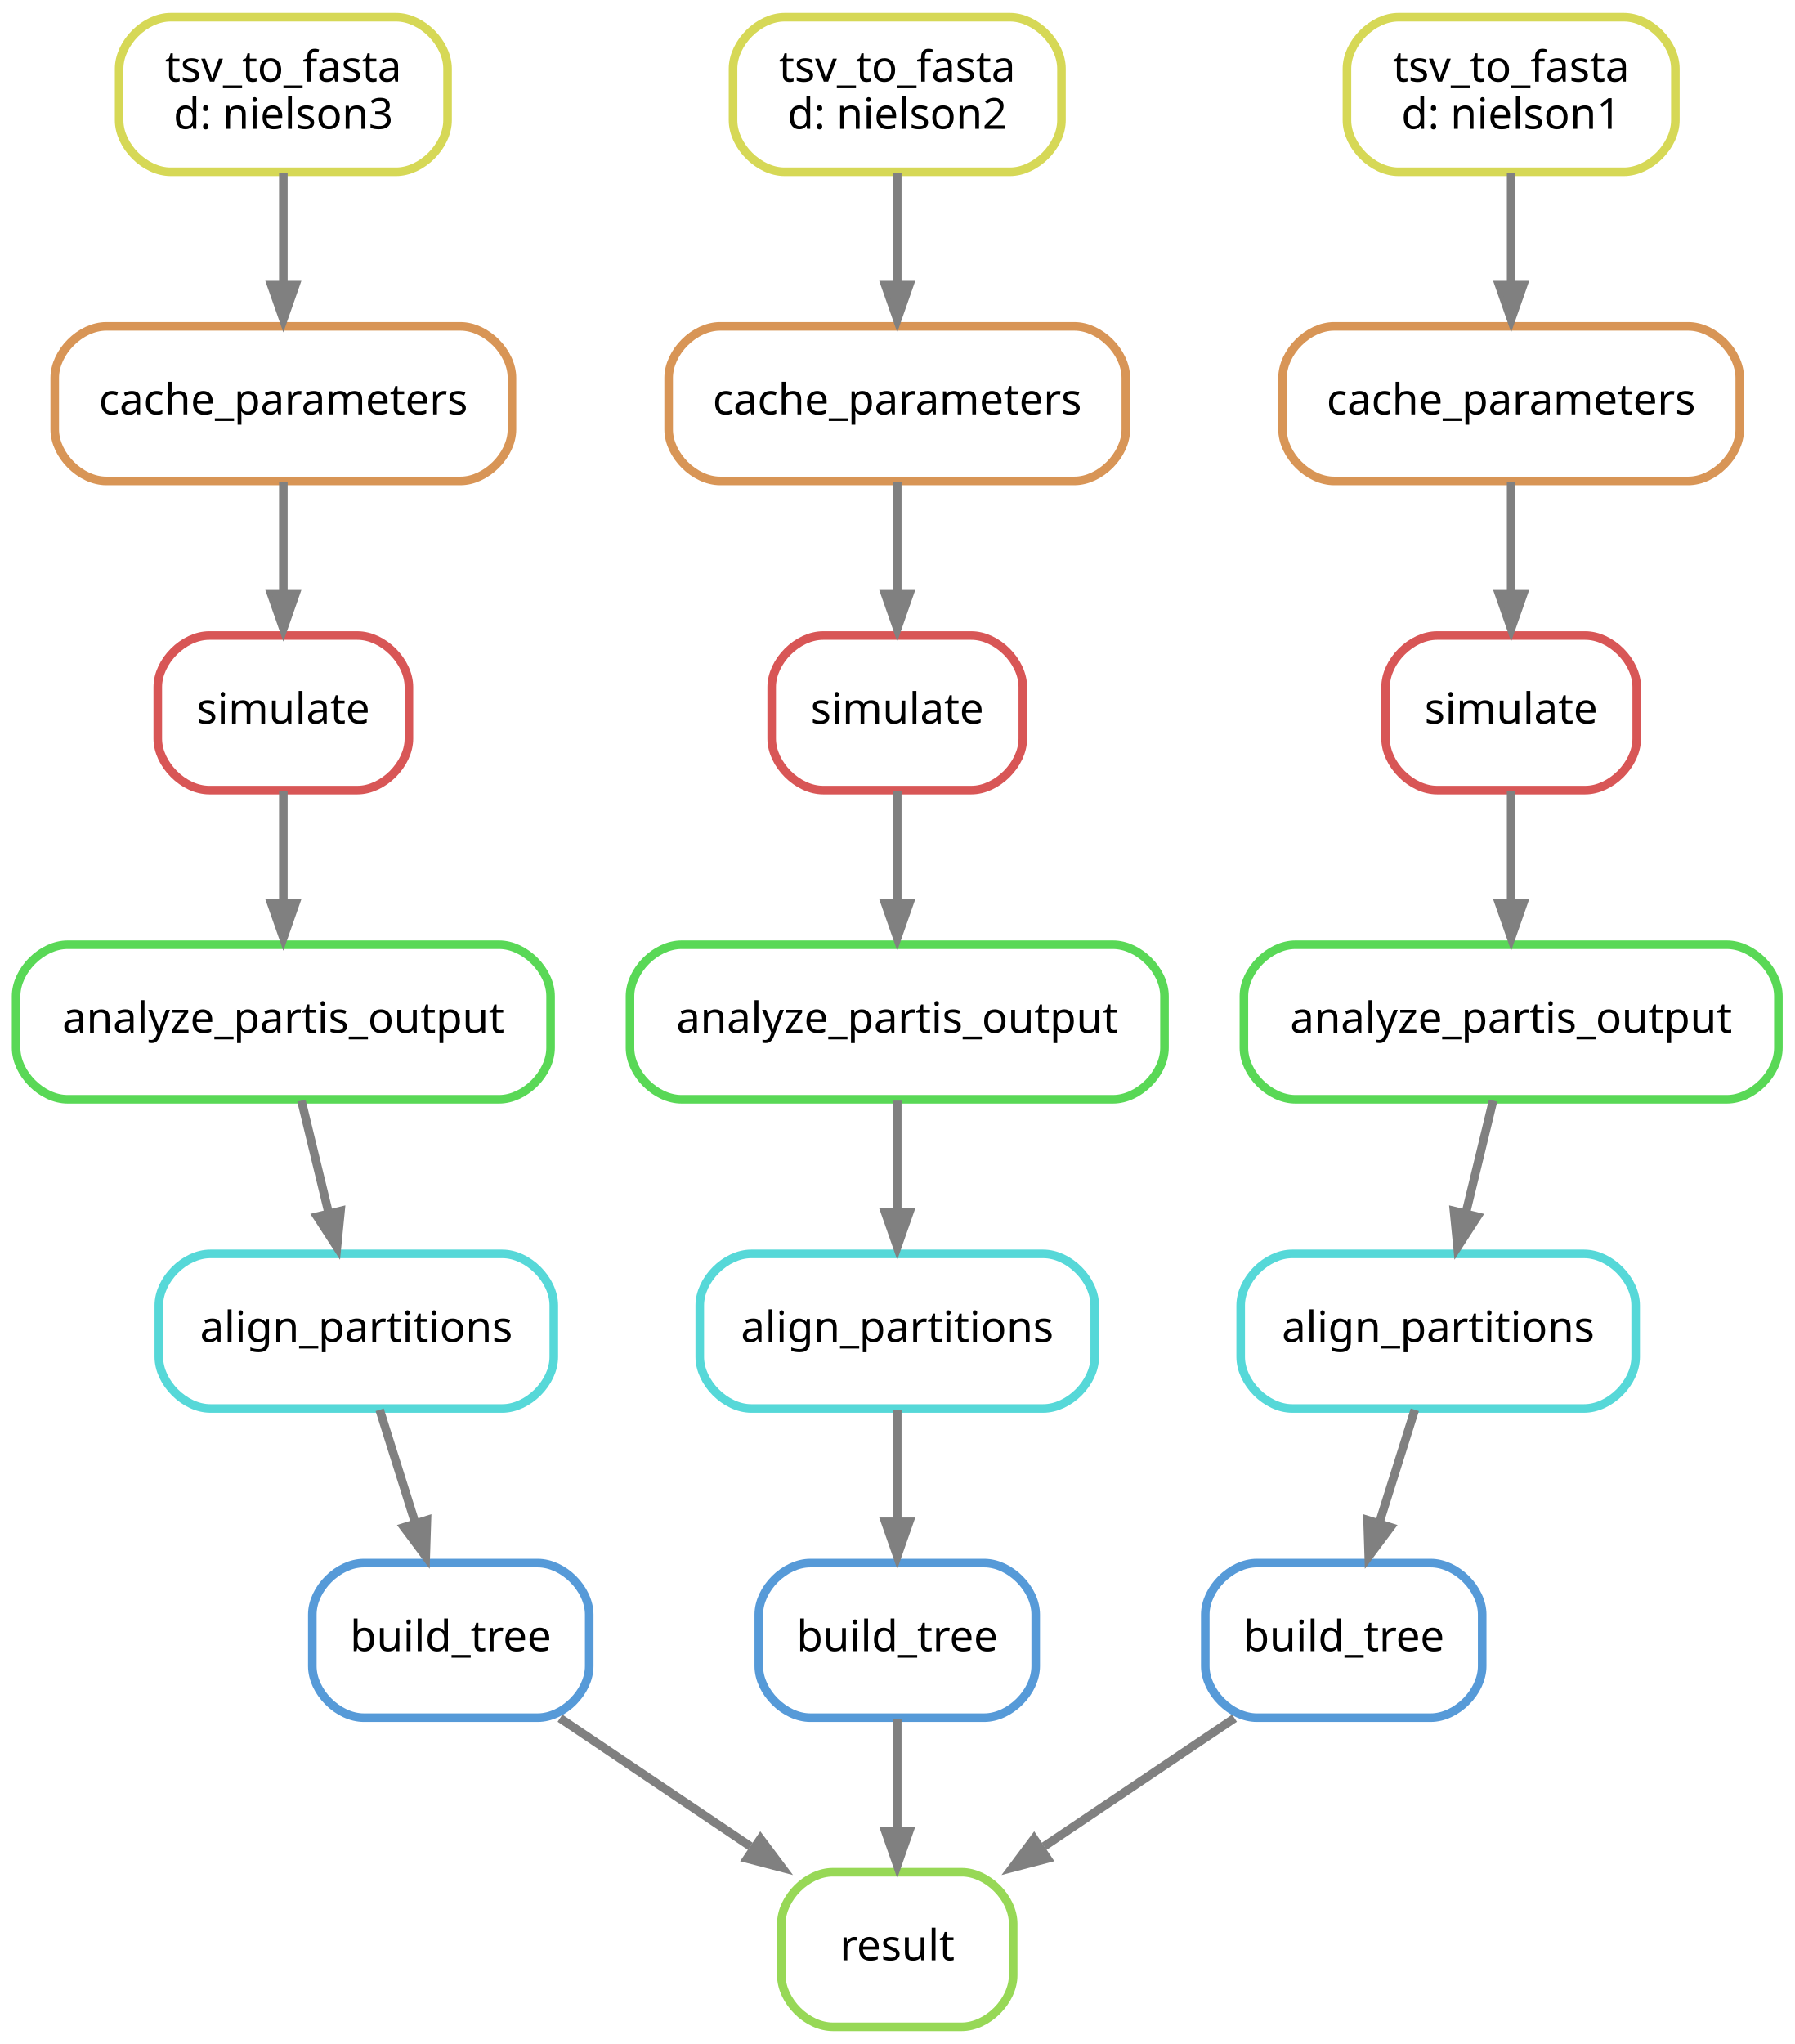
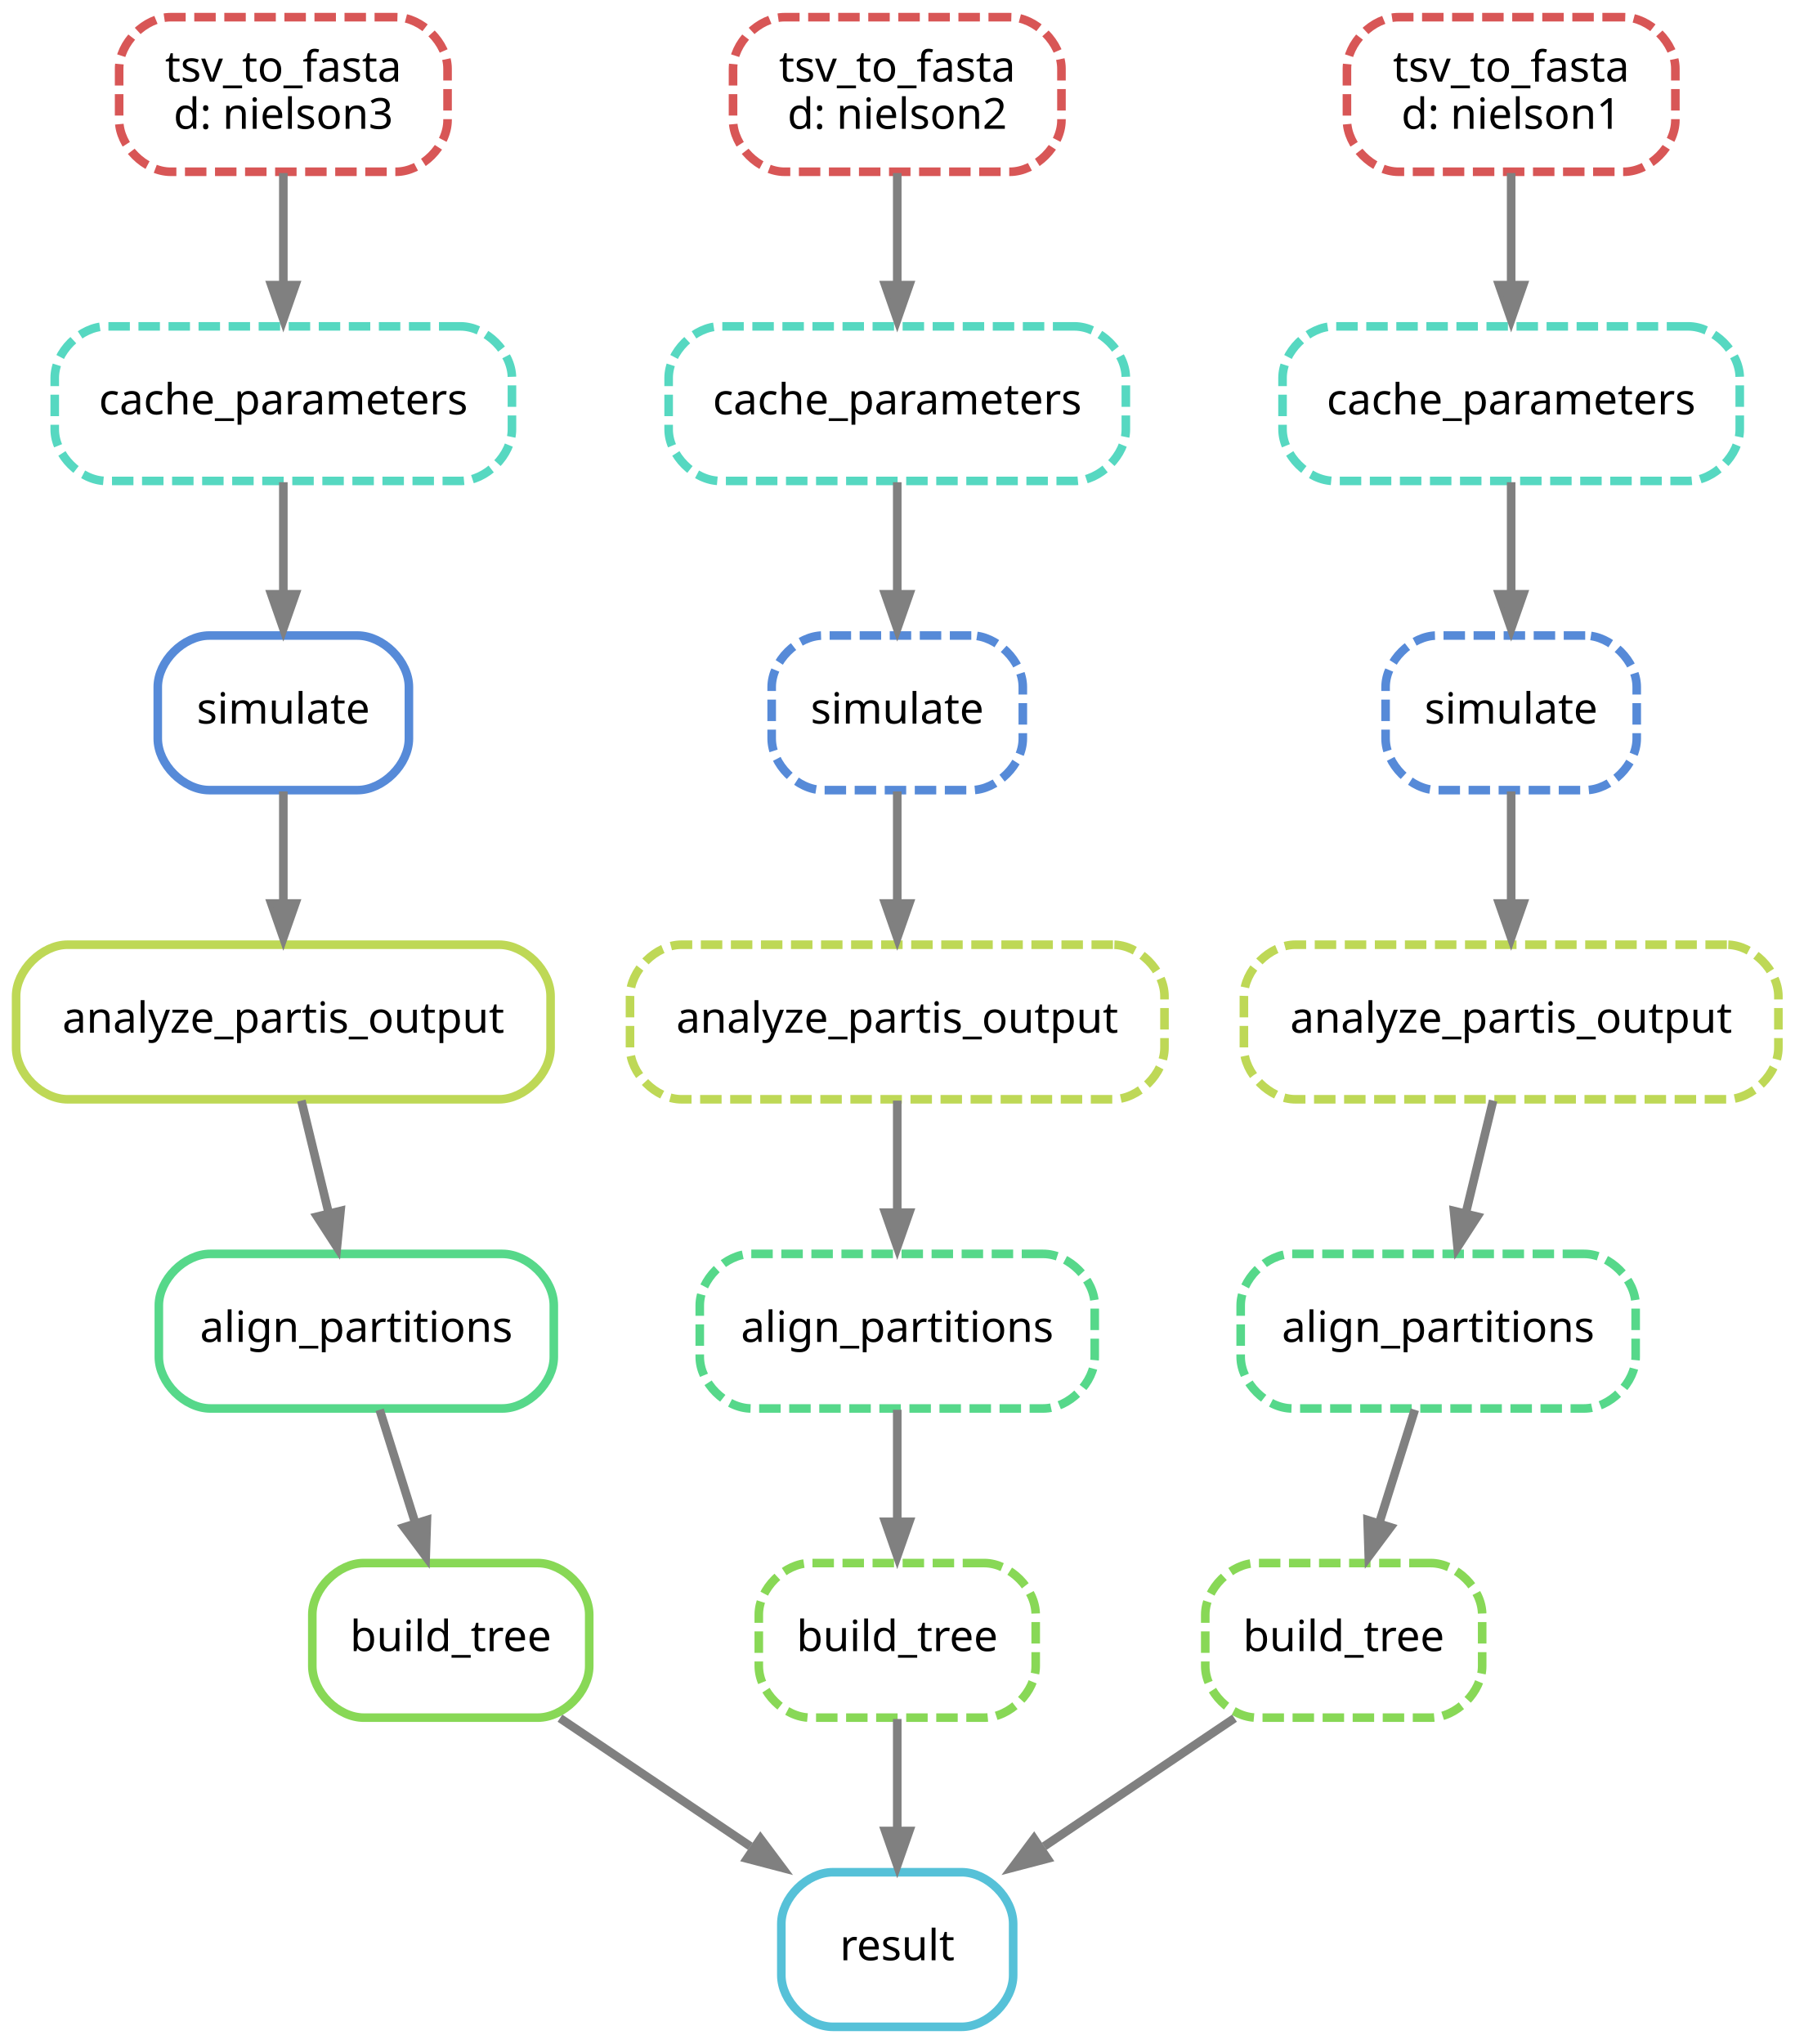
<svg xmlns="http://www.w3.org/2000/svg" width="418pt" height="476pt" viewBox="0.00 0.00 418.00 476.00">
  <g id="graph0" class="graph" transform="scale(1 1) rotate(0) translate(4 472)">
    <polygon fill="white" stroke="white" points="-4,5 -4,-472 415,-472 415,5 -4,5" />
    <g id="node1" class="node">
-       <path fill="none" stroke="#97d856" stroke-width="2" d="M220,-36C220,-36 190,-36 190,-36 184,-36 178,-30 178,-24 178,-24 178,-12 178,-12 178,-6 184,-0 190,-0 190,-0 220,-0 220,-0 226,-0 232,-6 232,-12 232,-12 232,-24 232,-24 232,-30 226,-36 220,-36" />
+       <path fill="none" stroke="#56c1d8" stroke-width="2" d="M220,-36C220,-36 190,-36 190,-36 184,-36 178,-30 178,-24 178,-24 178,-12 178,-12 178,-6 184,-0 190,-0 190,-0 220,-0 220,-0 226,-0 232,-6 232,-12 232,-12 232,-24 232,-24 232,-30 226,-36 220,-36" />
      <text text-anchor="middle" x="205" y="-15.5" font-family="sans" font-size="10.00">result</text>
    </g>
    <g id="node2" class="node">
-       <path fill="none" stroke="#569ad8" stroke-width="2" d="M121.25,-108C121.25,-108 80.75,-108 80.75,-108 74.75,-108 68.75,-102 68.75,-96 68.75,-96 68.75,-84 68.75,-84 68.75,-78 74.75,-72 80.75,-72 80.75,-72 121.25,-72 121.25,-72 127.25,-72 133.25,-78 133.25,-84 133.25,-84 133.25,-96 133.25,-96 133.25,-102 127.25,-108 121.25,-108" />
+       <path fill="none" stroke="#88d856" stroke-width="2" d="M121.25,-108C121.25,-108 80.75,-108 80.75,-108 74.75,-108 68.75,-102 68.75,-96 68.75,-96 68.75,-84 68.75,-84 68.75,-78 74.75,-72 80.75,-72 80.75,-72 121.25,-72 121.25,-72 127.25,-72 133.25,-78 133.25,-84 133.25,-84 133.25,-96 133.25,-96 133.25,-102 127.25,-108 121.25,-108" />
      <text text-anchor="middle" x="101" y="-87.5" font-family="sans" font-size="10.00">build_tree</text>
    </g>
    <g id="edge1" class="edge">
      <path fill="none" stroke="grey" stroke-width="2" d="M126.441,-71.876C139.787,-62.893 156.324,-51.763 170.778,-42.034" />
      <polygon fill="grey" stroke="grey" points="173.119,-44.677 179.461,-36.19 169.211,-38.87 173.119,-44.677" />
    </g>
    <g id="node3" class="node">
-       <path fill="none" stroke="#56d8d8" stroke-width="2" d="M113,-180C113,-180 45,-180 45,-180 39,-180 33,-174 33,-168 33,-168 33,-156 33,-156 33,-150 39,-144 45,-144 45,-144 113,-144 113,-144 119,-144 125,-150 125,-156 125,-156 125,-168 125,-168 125,-174 119,-180 113,-180" />
+       <path fill="none" stroke="#56d88a" stroke-width="2" d="M113,-180C113,-180 45,-180 45,-180 39,-180 33,-174 33,-168 33,-168 33,-156 33,-156 33,-150 39,-144 45,-144 45,-144 113,-144 113,-144 119,-144 125,-150 125,-156 125,-156 125,-168 125,-168 125,-174 119,-180 113,-180" />
      <text text-anchor="middle" x="79" y="-159.5" font-family="sans" font-size="10.00">align_partitions</text>
    </g>
    <g id="edge4" class="edge">
      <path fill="none" stroke="grey" stroke-width="2" d="M84.438,-143.697C86.889,-135.898 89.84,-126.509 92.568,-117.829" />
      <polygon fill="grey" stroke="grey" points="95.965,-118.694 95.624,-108.104 89.287,-116.595 95.965,-118.694" />
    </g>
    <g id="node4" class="node">
-       <path fill="none" stroke="#59d856" stroke-width="2" d="M112.25,-252C112.25,-252 11.75,-252 11.75,-252 5.75,-252 -0.25,-246 -0.25,-240 -0.25,-240 -0.25,-228 -0.25,-228 -0.25,-222 5.75,-216 11.75,-216 11.75,-216 112.25,-216 112.25,-216 118.25,-216 124.25,-222 124.25,-228 124.25,-228 124.25,-240 124.25,-240 124.25,-246 118.25,-252 112.25,-252" />
+       <path fill="none" stroke="#bed856" stroke-width="2" d="M112.25,-252C112.25,-252 11.75,-252 11.75,-252 5.75,-252 -0.25,-246 -0.25,-240 -0.25,-240 -0.25,-228 -0.25,-228 -0.25,-222 5.75,-216 11.75,-216 11.75,-216 112.25,-216 112.25,-216 118.25,-216 124.25,-222 124.25,-228 124.25,-228 124.25,-240 124.25,-240 124.25,-246 118.25,-252 112.25,-252" />
      <text text-anchor="middle" x="62" y="-231.5" font-family="sans" font-size="10.00">analyze_partis_output</text>
    </g>
    <g id="edge5" class="edge">
      <path fill="none" stroke="grey" stroke-width="2" d="M66.202,-215.697C68.096,-207.898 70.376,-198.509 72.484,-189.829" />
      <polygon fill="grey" stroke="grey" points="75.887,-190.648 74.846,-180.104 69.085,-188.996 75.887,-190.648" />
    </g>
    <g id="node5" class="node">
-       <path fill="none" stroke="#d85656" stroke-width="2" d="M79.25,-324C79.25,-324 44.75,-324 44.75,-324 38.75,-324 32.75,-318 32.75,-312 32.75,-312 32.75,-300 32.75,-300 32.75,-294 38.75,-288 44.75,-288 44.75,-288 79.25,-288 79.25,-288 85.25,-288 91.25,-294 91.25,-300 91.25,-300 91.25,-312 91.25,-312 91.25,-318 85.25,-324 79.25,-324" />
+       <path fill="none" stroke="#568ad8" stroke-width="2" d="M79.25,-324C79.25,-324 44.75,-324 44.75,-324 38.75,-324 32.75,-318 32.75,-312 32.75,-312 32.75,-300 32.75,-300 32.75,-294 38.75,-288 44.75,-288 44.75,-288 79.25,-288 79.25,-288 85.25,-288 91.25,-294 91.25,-300 91.25,-300 91.25,-312 91.25,-312 91.25,-318 85.25,-324 79.25,-324" />
      <text text-anchor="middle" x="62" y="-303.5" font-family="sans" font-size="10.00">simulate</text>
    </g>
    <g id="edge6" class="edge">
      <path fill="none" stroke="grey" stroke-width="2" d="M62,-287.697C62,-279.983 62,-270.712 62,-262.112" />
      <polygon fill="grey" stroke="grey" points="65.5,-262.104 62,-252.104 58.5,-262.104 65.5,-262.104" />
    </g>
    <g id="node6" class="node">
-       <path fill="none" stroke="#d89556" stroke-width="2" d="M103.25,-396C103.25,-396 20.75,-396 20.75,-396 14.75,-396 8.75,-390 8.75,-384 8.75,-384 8.75,-372 8.75,-372 8.75,-366 14.75,-360 20.75,-360 20.75,-360 103.25,-360 103.25,-360 109.25,-360 115.25,-366 115.25,-372 115.25,-372 115.25,-384 115.25,-384 115.25,-390 109.25,-396 103.25,-396" />
+       <path fill="none" stroke="#56d8c1" stroke-width="2" stroke-dasharray="5,2" d="M103.25,-396C103.25,-396 20.75,-396 20.75,-396 14.75,-396 8.75,-390 8.75,-384 8.75,-384 8.75,-372 8.75,-372 8.75,-366 14.75,-360 20.75,-360 20.75,-360 103.25,-360 103.25,-360 109.25,-360 115.25,-366 115.25,-372 115.25,-372 115.25,-384 115.25,-384 115.25,-390 109.25,-396 103.25,-396" />
      <text text-anchor="middle" x="62" y="-375.5" font-family="sans" font-size="10.00">cache_parameters</text>
    </g>
    <g id="edge7" class="edge">
      <path fill="none" stroke="grey" stroke-width="2" d="M62,-359.697C62,-351.983 62,-342.712 62,-334.112" />
      <polygon fill="grey" stroke="grey" points="65.5,-334.104 62,-324.104 58.5,-334.104 65.5,-334.104" />
    </g>
    <g id="node7" class="node">
-       <path fill="none" stroke="#d6d856" stroke-width="2" d="M88.25,-468C88.25,-468 35.75,-468 35.75,-468 29.75,-468 23.75,-462 23.75,-456 23.75,-456 23.75,-444 23.75,-444 23.75,-438 29.75,-432 35.75,-432 35.75,-432 88.25,-432 88.25,-432 94.25,-432 100.25,-438 100.25,-444 100.25,-444 100.25,-456 100.25,-456 100.25,-462 94.25,-468 88.25,-468" />
+       <path fill="none" stroke="#d85656" stroke-width="2" stroke-dasharray="5,2" d="M88.25,-468C88.25,-468 35.75,-468 35.75,-468 29.75,-468 23.75,-462 23.75,-456 23.75,-456 23.75,-444 23.75,-444 23.75,-438 29.75,-432 35.75,-432 35.75,-432 88.25,-432 88.25,-432 94.25,-432 100.25,-438 100.25,-444 100.25,-444 100.25,-456 100.25,-456 100.25,-462 94.25,-468 88.25,-468" />
      <text text-anchor="middle" x="62" y="-453" font-family="sans" font-size="10.00">tsv_to_fasta</text>
      <text text-anchor="middle" x="62" y="-442" font-family="sans" font-size="10.00">d: nielson3</text>
    </g>
    <g id="edge8" class="edge">
      <path fill="none" stroke="grey" stroke-width="2" d="M62,-431.697C62,-423.983 62,-414.712 62,-406.112" />
      <polygon fill="grey" stroke="grey" points="65.5,-406.104 62,-396.104 58.5,-406.104 65.5,-406.104" />
    </g>
    <g id="node8" class="node">
-       <path fill="none" stroke="#569ad8" stroke-width="2" d="M225.25,-108C225.25,-108 184.75,-108 184.75,-108 178.75,-108 172.75,-102 172.75,-96 172.75,-96 172.75,-84 172.75,-84 172.75,-78 178.75,-72 184.75,-72 184.75,-72 225.25,-72 225.25,-72 231.25,-72 237.25,-78 237.25,-84 237.25,-84 237.25,-96 237.25,-96 237.25,-102 231.25,-108 225.25,-108" />
+       <path fill="none" stroke="#88d856" stroke-width="2" stroke-dasharray="5,2" d="M225.25,-108C225.25,-108 184.75,-108 184.75,-108 178.75,-108 172.75,-102 172.75,-96 172.75,-96 172.75,-84 172.75,-84 172.75,-78 178.75,-72 184.75,-72 184.75,-72 225.25,-72 225.25,-72 231.25,-72 237.25,-78 237.25,-84 237.25,-84 237.25,-96 237.25,-96 237.25,-102 231.25,-108 225.25,-108" />
      <text text-anchor="middle" x="205" y="-87.5" font-family="sans" font-size="10.00">build_tree</text>
    </g>
    <g id="edge2" class="edge">
      <path fill="none" stroke="grey" stroke-width="2" d="M205,-71.697C205,-63.983 205,-54.712 205,-46.112" />
      <polygon fill="grey" stroke="grey" points="208.5,-46.104 205,-36.104 201.5,-46.104 208.5,-46.104" />
    </g>
    <g id="node9" class="node">
-       <path fill="none" stroke="#56d8d8" stroke-width="2" d="M239,-180C239,-180 171,-180 171,-180 165,-180 159,-174 159,-168 159,-168 159,-156 159,-156 159,-150 165,-144 171,-144 171,-144 239,-144 239,-144 245,-144 251,-150 251,-156 251,-156 251,-168 251,-168 251,-174 245,-180 239,-180" />
+       <path fill="none" stroke="#56d88a" stroke-width="2" stroke-dasharray="5,2" d="M239,-180C239,-180 171,-180 171,-180 165,-180 159,-174 159,-168 159,-168 159,-156 159,-156 159,-150 165,-144 171,-144 171,-144 239,-144 239,-144 245,-144 251,-150 251,-156 251,-156 251,-168 251,-168 251,-174 245,-180 239,-180" />
      <text text-anchor="middle" x="205" y="-159.5" font-family="sans" font-size="10.00">align_partitions</text>
    </g>
    <g id="edge9" class="edge">
      <path fill="none" stroke="grey" stroke-width="2" d="M205,-143.697C205,-135.983 205,-126.712 205,-118.112" />
      <polygon fill="grey" stroke="grey" points="208.5,-118.104 205,-108.104 201.5,-118.104 208.5,-118.104" />
    </g>
    <g id="node10" class="node">
-       <path fill="none" stroke="#59d856" stroke-width="2" d="M255.25,-252C255.25,-252 154.75,-252 154.75,-252 148.75,-252 142.75,-246 142.75,-240 142.75,-240 142.75,-228 142.75,-228 142.75,-222 148.75,-216 154.75,-216 154.75,-216 255.25,-216 255.25,-216 261.25,-216 267.25,-222 267.25,-228 267.25,-228 267.25,-240 267.25,-240 267.25,-246 261.25,-252 255.25,-252" />
+       <path fill="none" stroke="#bed856" stroke-width="2" stroke-dasharray="5,2" d="M255.25,-252C255.25,-252 154.75,-252 154.75,-252 148.75,-252 142.75,-246 142.75,-240 142.75,-240 142.75,-228 142.75,-228 142.75,-222 148.75,-216 154.75,-216 154.75,-216 255.25,-216 255.25,-216 261.25,-216 267.25,-222 267.25,-228 267.25,-228 267.25,-240 267.25,-240 267.25,-246 261.25,-252 255.25,-252" />
      <text text-anchor="middle" x="205" y="-231.5" font-family="sans" font-size="10.00">analyze_partis_output</text>
    </g>
    <g id="edge10" class="edge">
      <path fill="none" stroke="grey" stroke-width="2" d="M205,-215.697C205,-207.983 205,-198.712 205,-190.112" />
      <polygon fill="grey" stroke="grey" points="208.5,-190.104 205,-180.104 201.5,-190.104 208.5,-190.104" />
    </g>
    <g id="node11" class="node">
-       <path fill="none" stroke="#d85656" stroke-width="2" d="M222.25,-324C222.25,-324 187.75,-324 187.75,-324 181.75,-324 175.75,-318 175.75,-312 175.75,-312 175.75,-300 175.75,-300 175.75,-294 181.75,-288 187.75,-288 187.75,-288 222.25,-288 222.25,-288 228.25,-288 234.25,-294 234.25,-300 234.25,-300 234.25,-312 234.25,-312 234.25,-318 228.25,-324 222.25,-324" />
+       <path fill="none" stroke="#568ad8" stroke-width="2" stroke-dasharray="5,2" d="M222.25,-324C222.25,-324 187.75,-324 187.75,-324 181.75,-324 175.75,-318 175.75,-312 175.75,-312 175.75,-300 175.75,-300 175.75,-294 181.75,-288 187.75,-288 187.75,-288 222.25,-288 222.25,-288 228.25,-288 234.25,-294 234.25,-300 234.25,-300 234.25,-312 234.25,-312 234.25,-318 228.25,-324 222.25,-324" />
      <text text-anchor="middle" x="205" y="-303.5" font-family="sans" font-size="10.00">simulate</text>
    </g>
    <g id="edge11" class="edge">
      <path fill="none" stroke="grey" stroke-width="2" d="M205,-287.697C205,-279.983 205,-270.712 205,-262.112" />
      <polygon fill="grey" stroke="grey" points="208.5,-262.104 205,-252.104 201.5,-262.104 208.5,-262.104" />
    </g>
    <g id="node12" class="node">
-       <path fill="none" stroke="#d89556" stroke-width="2" d="M246.25,-396C246.25,-396 163.75,-396 163.75,-396 157.75,-396 151.75,-390 151.75,-384 151.75,-384 151.75,-372 151.75,-372 151.75,-366 157.75,-360 163.75,-360 163.75,-360 246.25,-360 246.25,-360 252.25,-360 258.25,-366 258.25,-372 258.25,-372 258.25,-384 258.25,-384 258.25,-390 252.25,-396 246.25,-396" />
+       <path fill="none" stroke="#56d8c1" stroke-width="2" stroke-dasharray="5,2" d="M246.25,-396C246.25,-396 163.75,-396 163.75,-396 157.75,-396 151.75,-390 151.75,-384 151.75,-384 151.75,-372 151.75,-372 151.75,-366 157.75,-360 163.75,-360 163.75,-360 246.25,-360 246.25,-360 252.25,-360 258.25,-366 258.25,-372 258.25,-372 258.25,-384 258.25,-384 258.25,-390 252.25,-396 246.25,-396" />
      <text text-anchor="middle" x="205" y="-375.5" font-family="sans" font-size="10.00">cache_parameters</text>
    </g>
    <g id="edge12" class="edge">
      <path fill="none" stroke="grey" stroke-width="2" d="M205,-359.697C205,-351.983 205,-342.712 205,-334.112" />
      <polygon fill="grey" stroke="grey" points="208.5,-334.104 205,-324.104 201.5,-334.104 208.5,-334.104" />
    </g>
    <g id="node13" class="node">
-       <path fill="none" stroke="#d6d856" stroke-width="2" d="M231.25,-468C231.25,-468 178.75,-468 178.75,-468 172.75,-468 166.75,-462 166.75,-456 166.75,-456 166.75,-444 166.75,-444 166.75,-438 172.75,-432 178.75,-432 178.75,-432 231.25,-432 231.25,-432 237.25,-432 243.25,-438 243.25,-444 243.25,-444 243.25,-456 243.25,-456 243.25,-462 237.25,-468 231.25,-468" />
+       <path fill="none" stroke="#d85656" stroke-width="2" stroke-dasharray="5,2" d="M231.25,-468C231.25,-468 178.75,-468 178.75,-468 172.75,-468 166.75,-462 166.75,-456 166.75,-456 166.75,-444 166.75,-444 166.75,-438 172.75,-432 178.75,-432 178.75,-432 231.25,-432 231.25,-432 237.25,-432 243.25,-438 243.25,-444 243.25,-444 243.25,-456 243.25,-456 243.25,-462 237.25,-468 231.25,-468" />
      <text text-anchor="middle" x="205" y="-453" font-family="sans" font-size="10.00">tsv_to_fasta</text>
      <text text-anchor="middle" x="205" y="-442" font-family="sans" font-size="10.00">d: nielson2</text>
    </g>
    <g id="edge13" class="edge">
      <path fill="none" stroke="grey" stroke-width="2" d="M205,-431.697C205,-423.983 205,-414.712 205,-406.112" />
      <polygon fill="grey" stroke="grey" points="208.5,-406.104 205,-396.104 201.5,-406.104 208.5,-406.104" />
    </g>
    <g id="node14" class="node">
-       <path fill="none" stroke="#569ad8" stroke-width="2" d="M329.25,-108C329.25,-108 288.75,-108 288.75,-108 282.75,-108 276.75,-102 276.75,-96 276.75,-96 276.75,-84 276.75,-84 276.75,-78 282.75,-72 288.75,-72 288.75,-72 329.25,-72 329.25,-72 335.25,-72 341.25,-78 341.25,-84 341.25,-84 341.25,-96 341.25,-96 341.25,-102 335.25,-108 329.25,-108" />
+       <path fill="none" stroke="#88d856" stroke-width="2" stroke-dasharray="5,2" d="M329.25,-108C329.25,-108 288.75,-108 288.75,-108 282.75,-108 276.75,-102 276.75,-96 276.75,-96 276.75,-84 276.75,-84 276.75,-78 282.75,-72 288.75,-72 288.75,-72 329.25,-72 329.25,-72 335.25,-72 341.25,-78 341.25,-84 341.25,-84 341.25,-96 341.25,-96 341.25,-102 335.25,-108 329.25,-108" />
      <text text-anchor="middle" x="309" y="-87.5" font-family="sans" font-size="10.00">build_tree</text>
    </g>
    <g id="edge3" class="edge">
      <path fill="none" stroke="grey" stroke-width="2" d="M283.559,-71.876C270.213,-62.893 253.676,-51.763 239.222,-42.034" />
      <polygon fill="grey" stroke="grey" points="240.789,-38.87 230.539,-36.19 236.881,-44.677 240.789,-38.87" />
    </g>
    <g id="node15" class="node">
-       <path fill="none" stroke="#56d8d8" stroke-width="2" d="M365,-180C365,-180 297,-180 297,-180 291,-180 285,-174 285,-168 285,-168 285,-156 285,-156 285,-150 291,-144 297,-144 297,-144 365,-144 365,-144 371,-144 377,-150 377,-156 377,-156 377,-168 377,-168 377,-174 371,-180 365,-180" />
+       <path fill="none" stroke="#56d88a" stroke-width="2" stroke-dasharray="5,2" d="M365,-180C365,-180 297,-180 297,-180 291,-180 285,-174 285,-168 285,-168 285,-156 285,-156 285,-150 291,-144 297,-144 297,-144 365,-144 365,-144 371,-144 377,-150 377,-156 377,-156 377,-168 377,-168 377,-174 371,-180 365,-180" />
      <text text-anchor="middle" x="331" y="-159.5" font-family="sans" font-size="10.00">align_partitions</text>
    </g>
    <g id="edge14" class="edge">
      <path fill="none" stroke="grey" stroke-width="2" d="M325.562,-143.697C323.111,-135.898 320.16,-126.509 317.432,-117.829" />
      <polygon fill="grey" stroke="grey" points="320.713,-116.595 314.376,-108.104 314.035,-118.694 320.713,-116.595" />
    </g>
    <g id="node16" class="node">
-       <path fill="none" stroke="#59d856" stroke-width="2" d="M398.25,-252C398.25,-252 297.75,-252 297.75,-252 291.75,-252 285.75,-246 285.75,-240 285.75,-240 285.75,-228 285.75,-228 285.75,-222 291.75,-216 297.75,-216 297.75,-216 398.25,-216 398.25,-216 404.25,-216 410.25,-222 410.25,-228 410.25,-228 410.25,-240 410.25,-240 410.25,-246 404.25,-252 398.25,-252" />
+       <path fill="none" stroke="#bed856" stroke-width="2" stroke-dasharray="5,2" d="M398.25,-252C398.25,-252 297.75,-252 297.75,-252 291.75,-252 285.75,-246 285.75,-240 285.75,-240 285.75,-228 285.75,-228 285.75,-222 291.75,-216 297.75,-216 297.75,-216 398.25,-216 398.25,-216 404.25,-216 410.25,-222 410.25,-228 410.25,-228 410.25,-240 410.25,-240 410.25,-246 404.25,-252 398.25,-252" />
      <text text-anchor="middle" x="348" y="-231.5" font-family="sans" font-size="10.00">analyze_partis_output</text>
    </g>
    <g id="edge15" class="edge">
      <path fill="none" stroke="grey" stroke-width="2" d="M343.798,-215.697C341.904,-207.898 339.623,-198.509 337.516,-189.829" />
      <polygon fill="grey" stroke="grey" points="340.915,-188.996 335.154,-180.104 334.113,-190.648 340.915,-188.996" />
    </g>
    <g id="node17" class="node">
-       <path fill="none" stroke="#d85656" stroke-width="2" d="M365.25,-324C365.25,-324 330.75,-324 330.75,-324 324.75,-324 318.75,-318 318.75,-312 318.75,-312 318.75,-300 318.75,-300 318.75,-294 324.75,-288 330.75,-288 330.75,-288 365.25,-288 365.25,-288 371.25,-288 377.25,-294 377.25,-300 377.25,-300 377.25,-312 377.25,-312 377.25,-318 371.25,-324 365.25,-324" />
+       <path fill="none" stroke="#568ad8" stroke-width="2" stroke-dasharray="5,2" d="M365.25,-324C365.25,-324 330.75,-324 330.75,-324 324.75,-324 318.75,-318 318.75,-312 318.75,-312 318.75,-300 318.75,-300 318.75,-294 324.75,-288 330.75,-288 330.75,-288 365.25,-288 365.25,-288 371.25,-288 377.25,-294 377.25,-300 377.25,-300 377.25,-312 377.25,-312 377.25,-318 371.25,-324 365.25,-324" />
      <text text-anchor="middle" x="348" y="-303.5" font-family="sans" font-size="10.00">simulate</text>
    </g>
    <g id="edge16" class="edge">
      <path fill="none" stroke="grey" stroke-width="2" d="M348,-287.697C348,-279.983 348,-270.712 348,-262.112" />
      <polygon fill="grey" stroke="grey" points="351.5,-262.104 348,-252.104 344.5,-262.104 351.5,-262.104" />
    </g>
    <g id="node18" class="node">
-       <path fill="none" stroke="#d89556" stroke-width="2" d="M389.25,-396C389.25,-396 306.75,-396 306.75,-396 300.75,-396 294.75,-390 294.75,-384 294.75,-384 294.75,-372 294.75,-372 294.75,-366 300.75,-360 306.75,-360 306.75,-360 389.25,-360 389.25,-360 395.25,-360 401.25,-366 401.25,-372 401.25,-372 401.25,-384 401.25,-384 401.25,-390 395.25,-396 389.25,-396" />
+       <path fill="none" stroke="#56d8c1" stroke-width="2" stroke-dasharray="5,2" d="M389.25,-396C389.25,-396 306.75,-396 306.75,-396 300.75,-396 294.75,-390 294.75,-384 294.75,-384 294.75,-372 294.75,-372 294.75,-366 300.75,-360 306.75,-360 306.75,-360 389.25,-360 389.25,-360 395.25,-360 401.25,-366 401.25,-372 401.25,-372 401.25,-384 401.25,-384 401.25,-390 395.25,-396 389.25,-396" />
      <text text-anchor="middle" x="348" y="-375.5" font-family="sans" font-size="10.00">cache_parameters</text>
    </g>
    <g id="edge17" class="edge">
      <path fill="none" stroke="grey" stroke-width="2" d="M348,-359.697C348,-351.983 348,-342.712 348,-334.112" />
      <polygon fill="grey" stroke="grey" points="351.5,-334.104 348,-324.104 344.5,-334.104 351.5,-334.104" />
    </g>
    <g id="node19" class="node">
-       <path fill="none" stroke="#d6d856" stroke-width="2" d="M374.25,-468C374.25,-468 321.75,-468 321.75,-468 315.75,-468 309.75,-462 309.75,-456 309.75,-456 309.75,-444 309.75,-444 309.75,-438 315.75,-432 321.75,-432 321.75,-432 374.25,-432 374.25,-432 380.25,-432 386.25,-438 386.25,-444 386.25,-444 386.25,-456 386.25,-456 386.25,-462 380.25,-468 374.25,-468" />
+       <path fill="none" stroke="#d85656" stroke-width="2" stroke-dasharray="5,2" d="M374.25,-468C374.25,-468 321.75,-468 321.75,-468 315.75,-468 309.75,-462 309.75,-456 309.75,-456 309.75,-444 309.75,-444 309.75,-438 315.75,-432 321.75,-432 321.75,-432 374.25,-432 374.25,-432 380.25,-432 386.25,-438 386.25,-444 386.25,-444 386.25,-456 386.25,-456 386.25,-462 380.25,-468 374.25,-468" />
      <text text-anchor="middle" x="348" y="-453" font-family="sans" font-size="10.00">tsv_to_fasta</text>
      <text text-anchor="middle" x="348" y="-442" font-family="sans" font-size="10.00">d: nielson1</text>
    </g>
    <g id="edge18" class="edge">
      <path fill="none" stroke="grey" stroke-width="2" d="M348,-431.697C348,-423.983 348,-414.712 348,-406.112" />
      <polygon fill="grey" stroke="grey" points="351.5,-406.104 348,-396.104 344.5,-406.104 351.5,-406.104" />
    </g>
  </g>
</svg>
